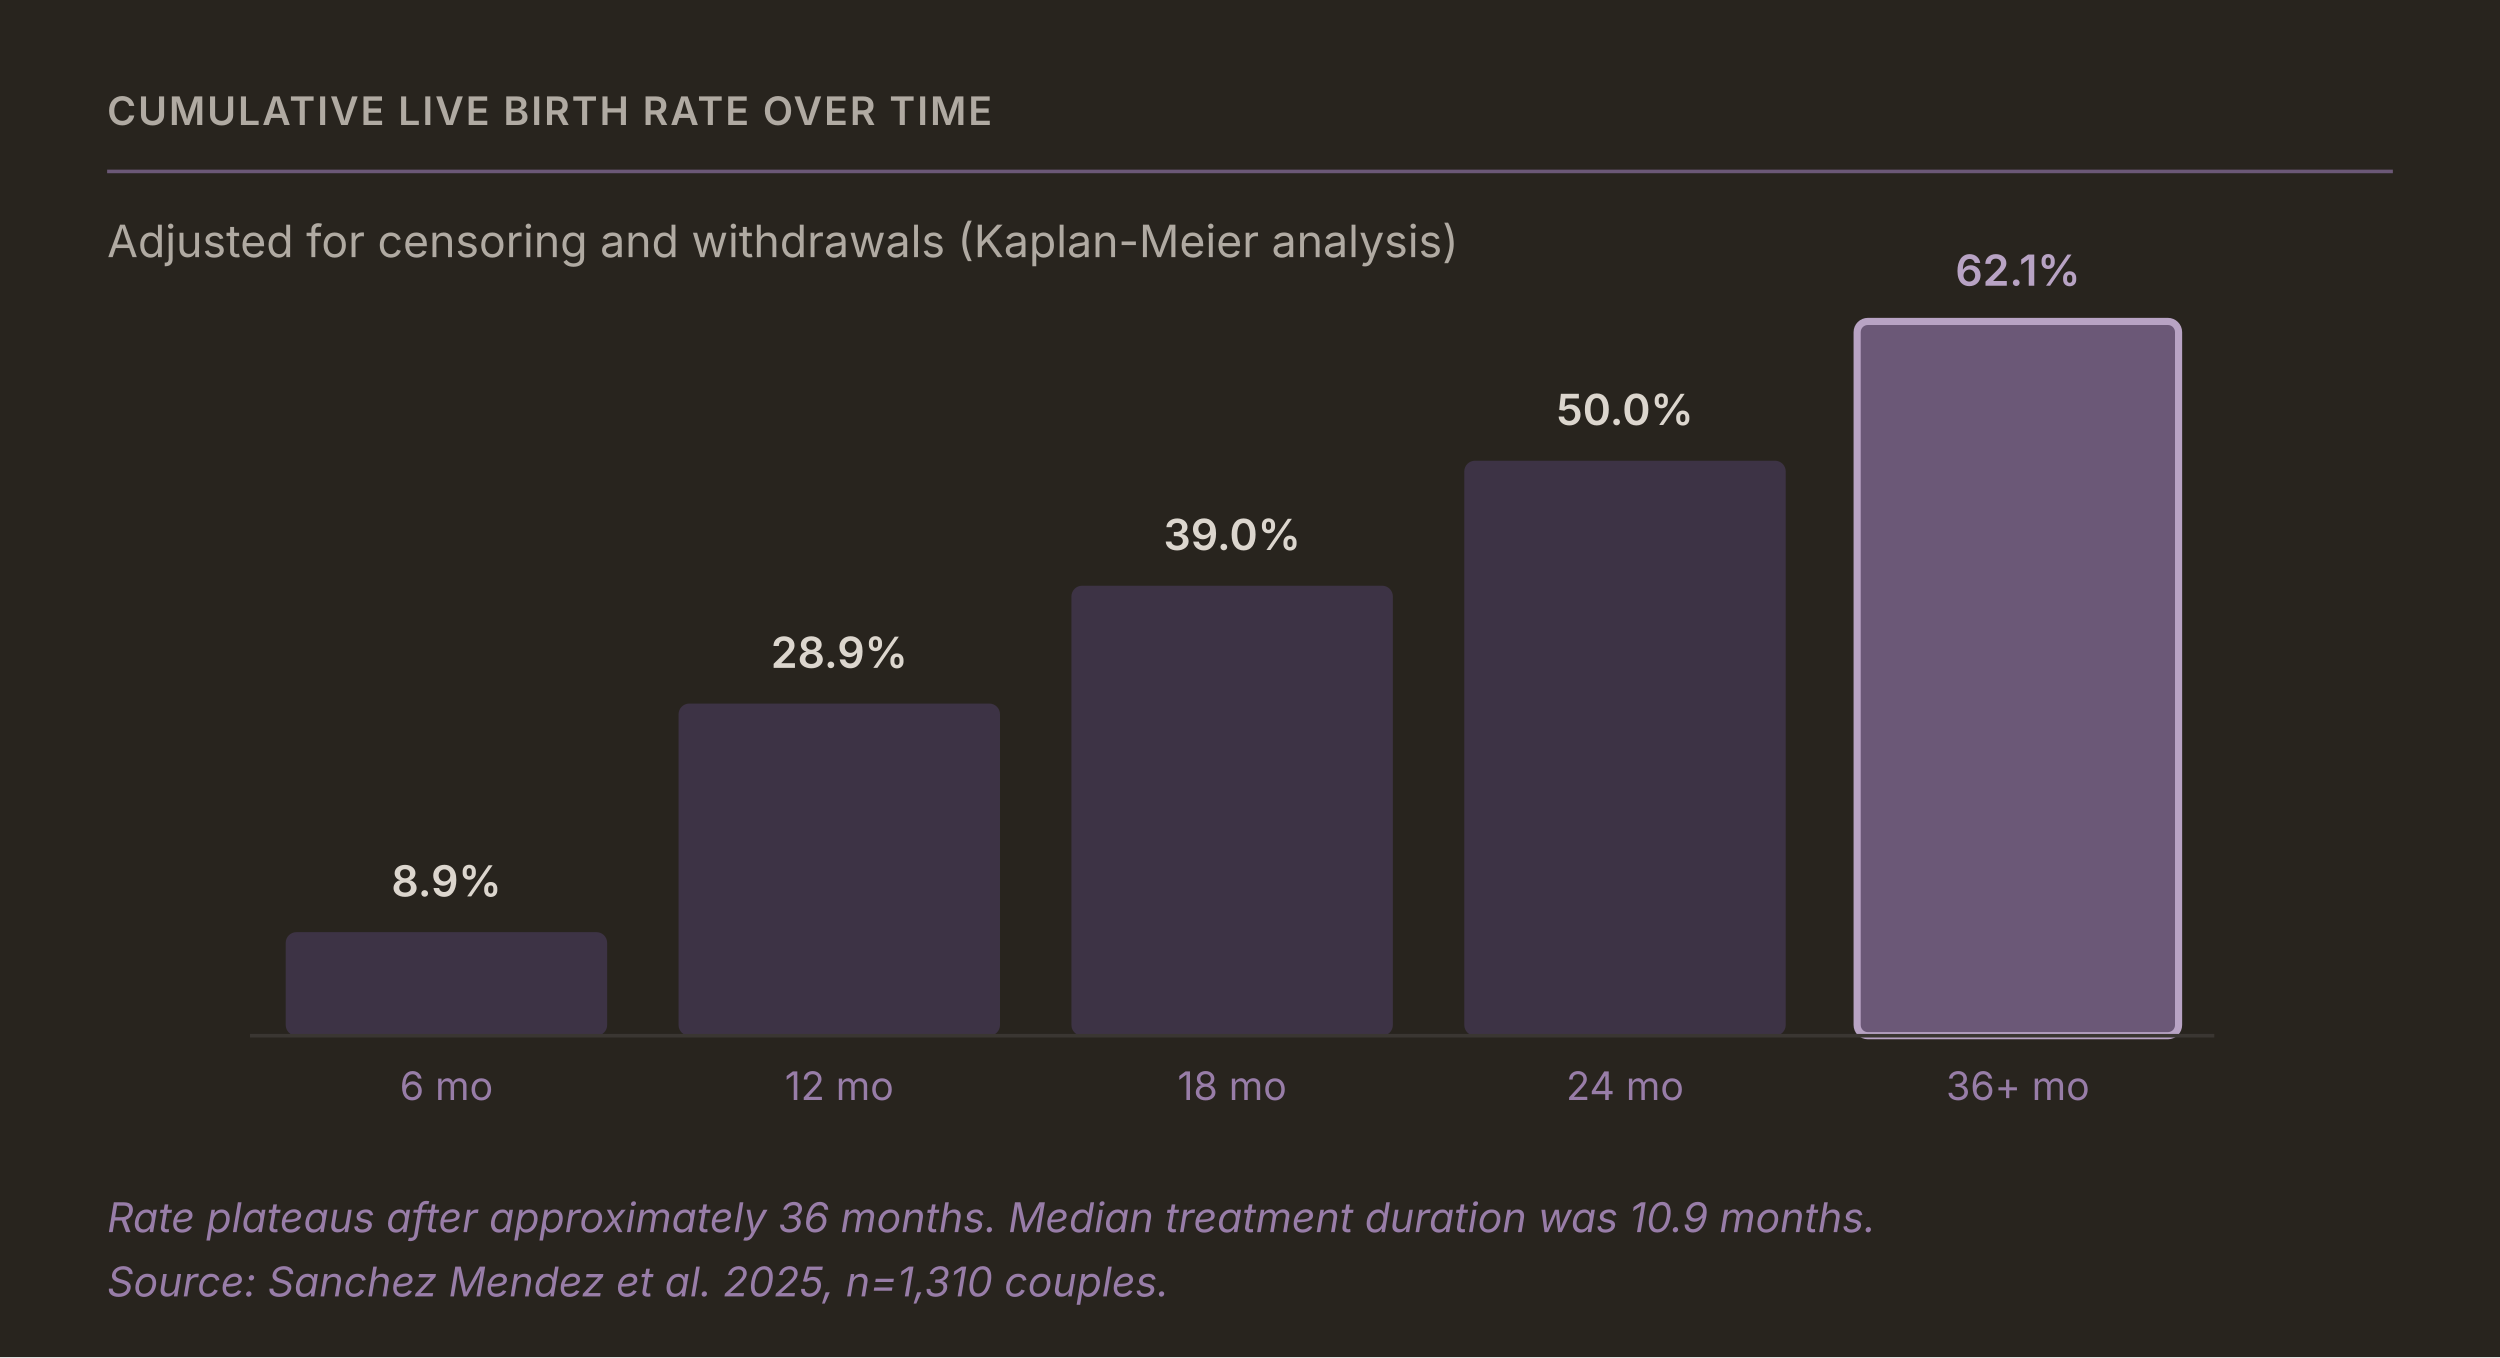
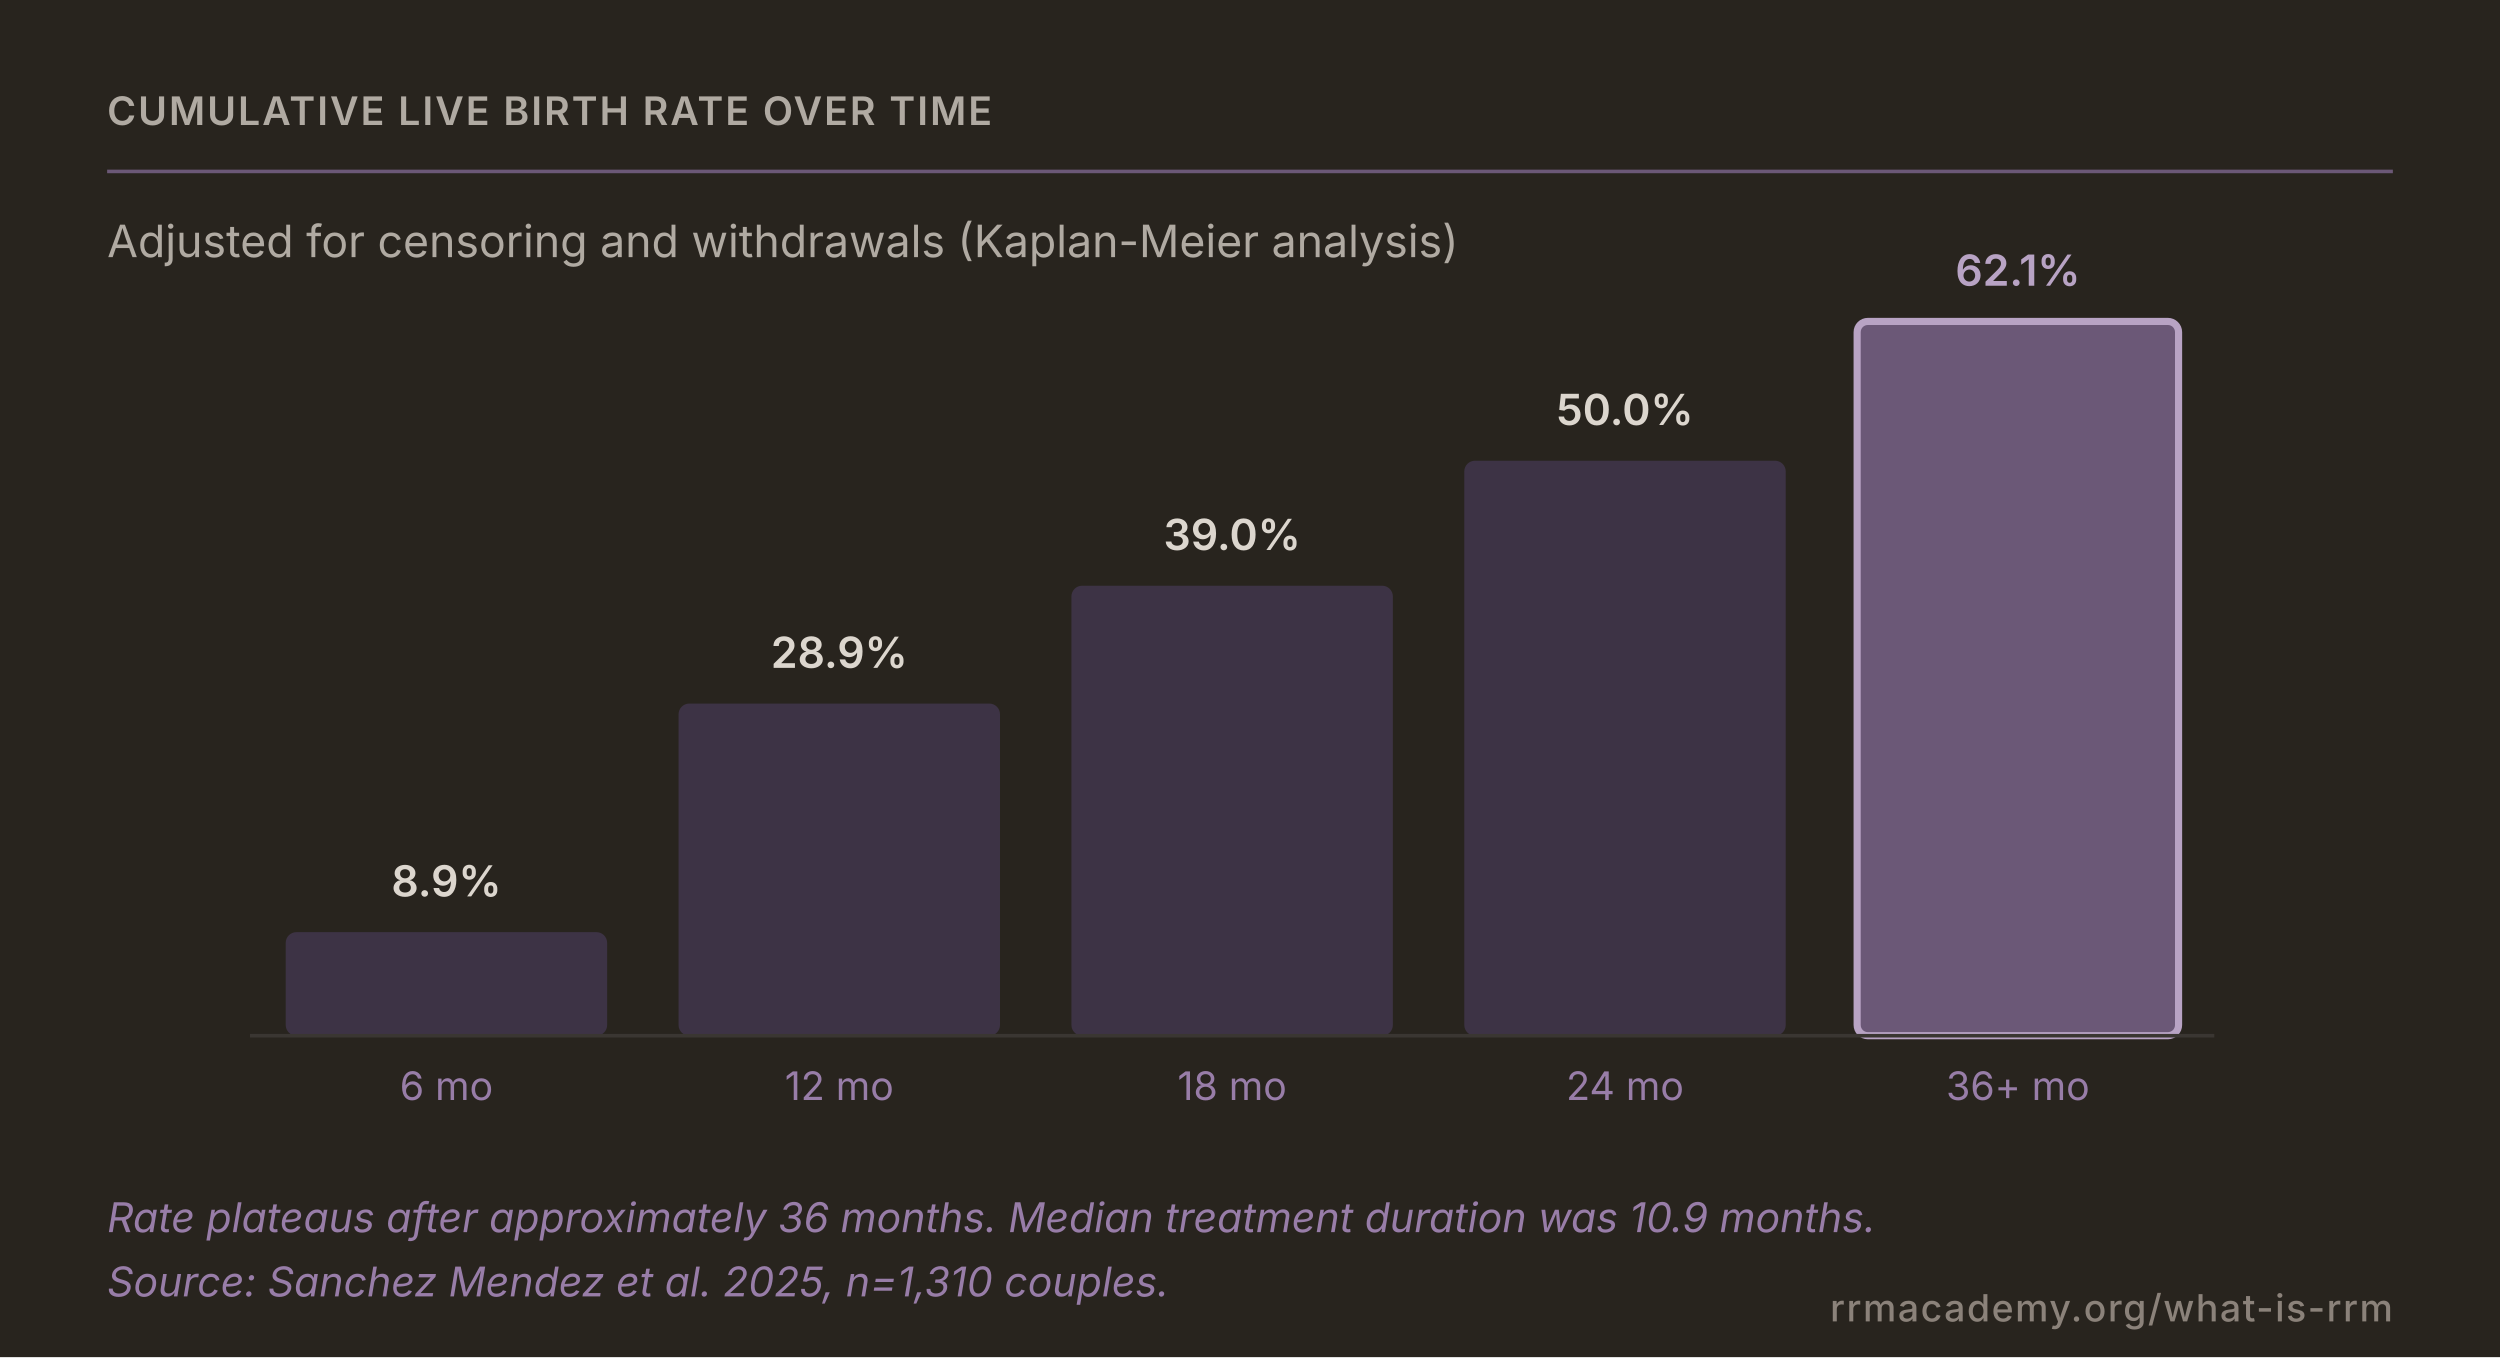
<svg xmlns="http://www.w3.org/2000/svg" viewBox="0 0 700 380" role="img" aria-label="Cumulative NaProTechnology live birth rate over time">
  <style>
    .heading { font-family: 'Inter', sans-serif; font-size: 11px; font-weight: 600; fill: #b0aaa2; letter-spacing: 0.05em; }
    .divider { stroke: #6b5877; stroke-width: 1; }
    .subtitle { font-family: 'Inter', sans-serif; font-size: 12.5px; font-weight: 400; fill: #b0aaa2; }
    .bar { fill: #3d3345; }
    .bar-final { fill: #6b5877; stroke: #b8a3c4; stroke-width: 2; }
    .val { font-family: 'Inter', sans-serif; font-size: 12px; font-weight: 600; fill: #dcd6ce; text-anchor: middle; }
    .val-final { fill: #b8a3c4; }
    .axis-label { font-family: 'Inter', sans-serif; font-size: 11px; font-weight: 400; fill: #987da8; text-anchor: middle; }
    .caption { font-family: 'Inter', sans-serif; font-size: 11.5px; font-style: italic; fill: #987da8; }
+     .attribution { font-family: 'Inter', sans-serif; font-size: 10.5px; font-weight: 500; fill: #8b827a; letter-spacing: 0.04em; text-anchor: end; }
  </style>
  <rect width="700" height="380" fill="#28241e" />
  <text x="30" y="35" class="heading">CUMULATIVE LIVE BIRTH RATE OVER TIME</text>
  <line x1="30" y1="48" x2="670" y2="48" class="divider" />
  <text x="30" y="72" class="subtitle">Adjusted for censoring and withdrawals (Kaplan-Meier analysis)</text>
  <rect x="80" y="261" width="90" height="29" rx="3" class="bar" />
  <text x="125" y="251" class="val">8.9%</text>
  <text x="125" y="308" class="axis-label">6 mo</text>
  <rect x="190" y="197" width="90" height="93" rx="3" class="bar" />
  <text x="235" y="187" class="val">28.9%</text>
  <text x="235" y="308" class="axis-label">12 mo</text>
  <rect x="300" y="164" width="90" height="126" rx="3" class="bar" />
  <text x="345" y="154" class="val">39.0%</text>
  <text x="345" y="308" class="axis-label">18 mo</text>
  <rect x="410" y="129" width="90" height="161" rx="3" class="bar" />
  <text x="455" y="119" class="val">50.0%</text>
  <text x="455" y="308" class="axis-label">24 mo</text>
  <rect x="520" y="90" width="90" height="200" rx="3" class="bar-final" />
  <text x="565" y="80" class="val val-final">62.1%</text>
  <text x="565" y="308" class="axis-label">36+ mo</text>
  <line x1="70" y1="290" x2="620" y2="290" stroke="#3a3632" stroke-width="1" />
  <text x="30" y="345" class="caption">Rate plateaus after approximately 36 months. Median treatment duration was 10.9 months.</text>
  <text x="30" y="363" class="caption">Source: Sanchez Mendez et al. 2025, n=1,310 couples.</text>
+   <text x="670" y="370" class="attribution">rrmacademy.org/what-is-rrm</text>
</svg>
